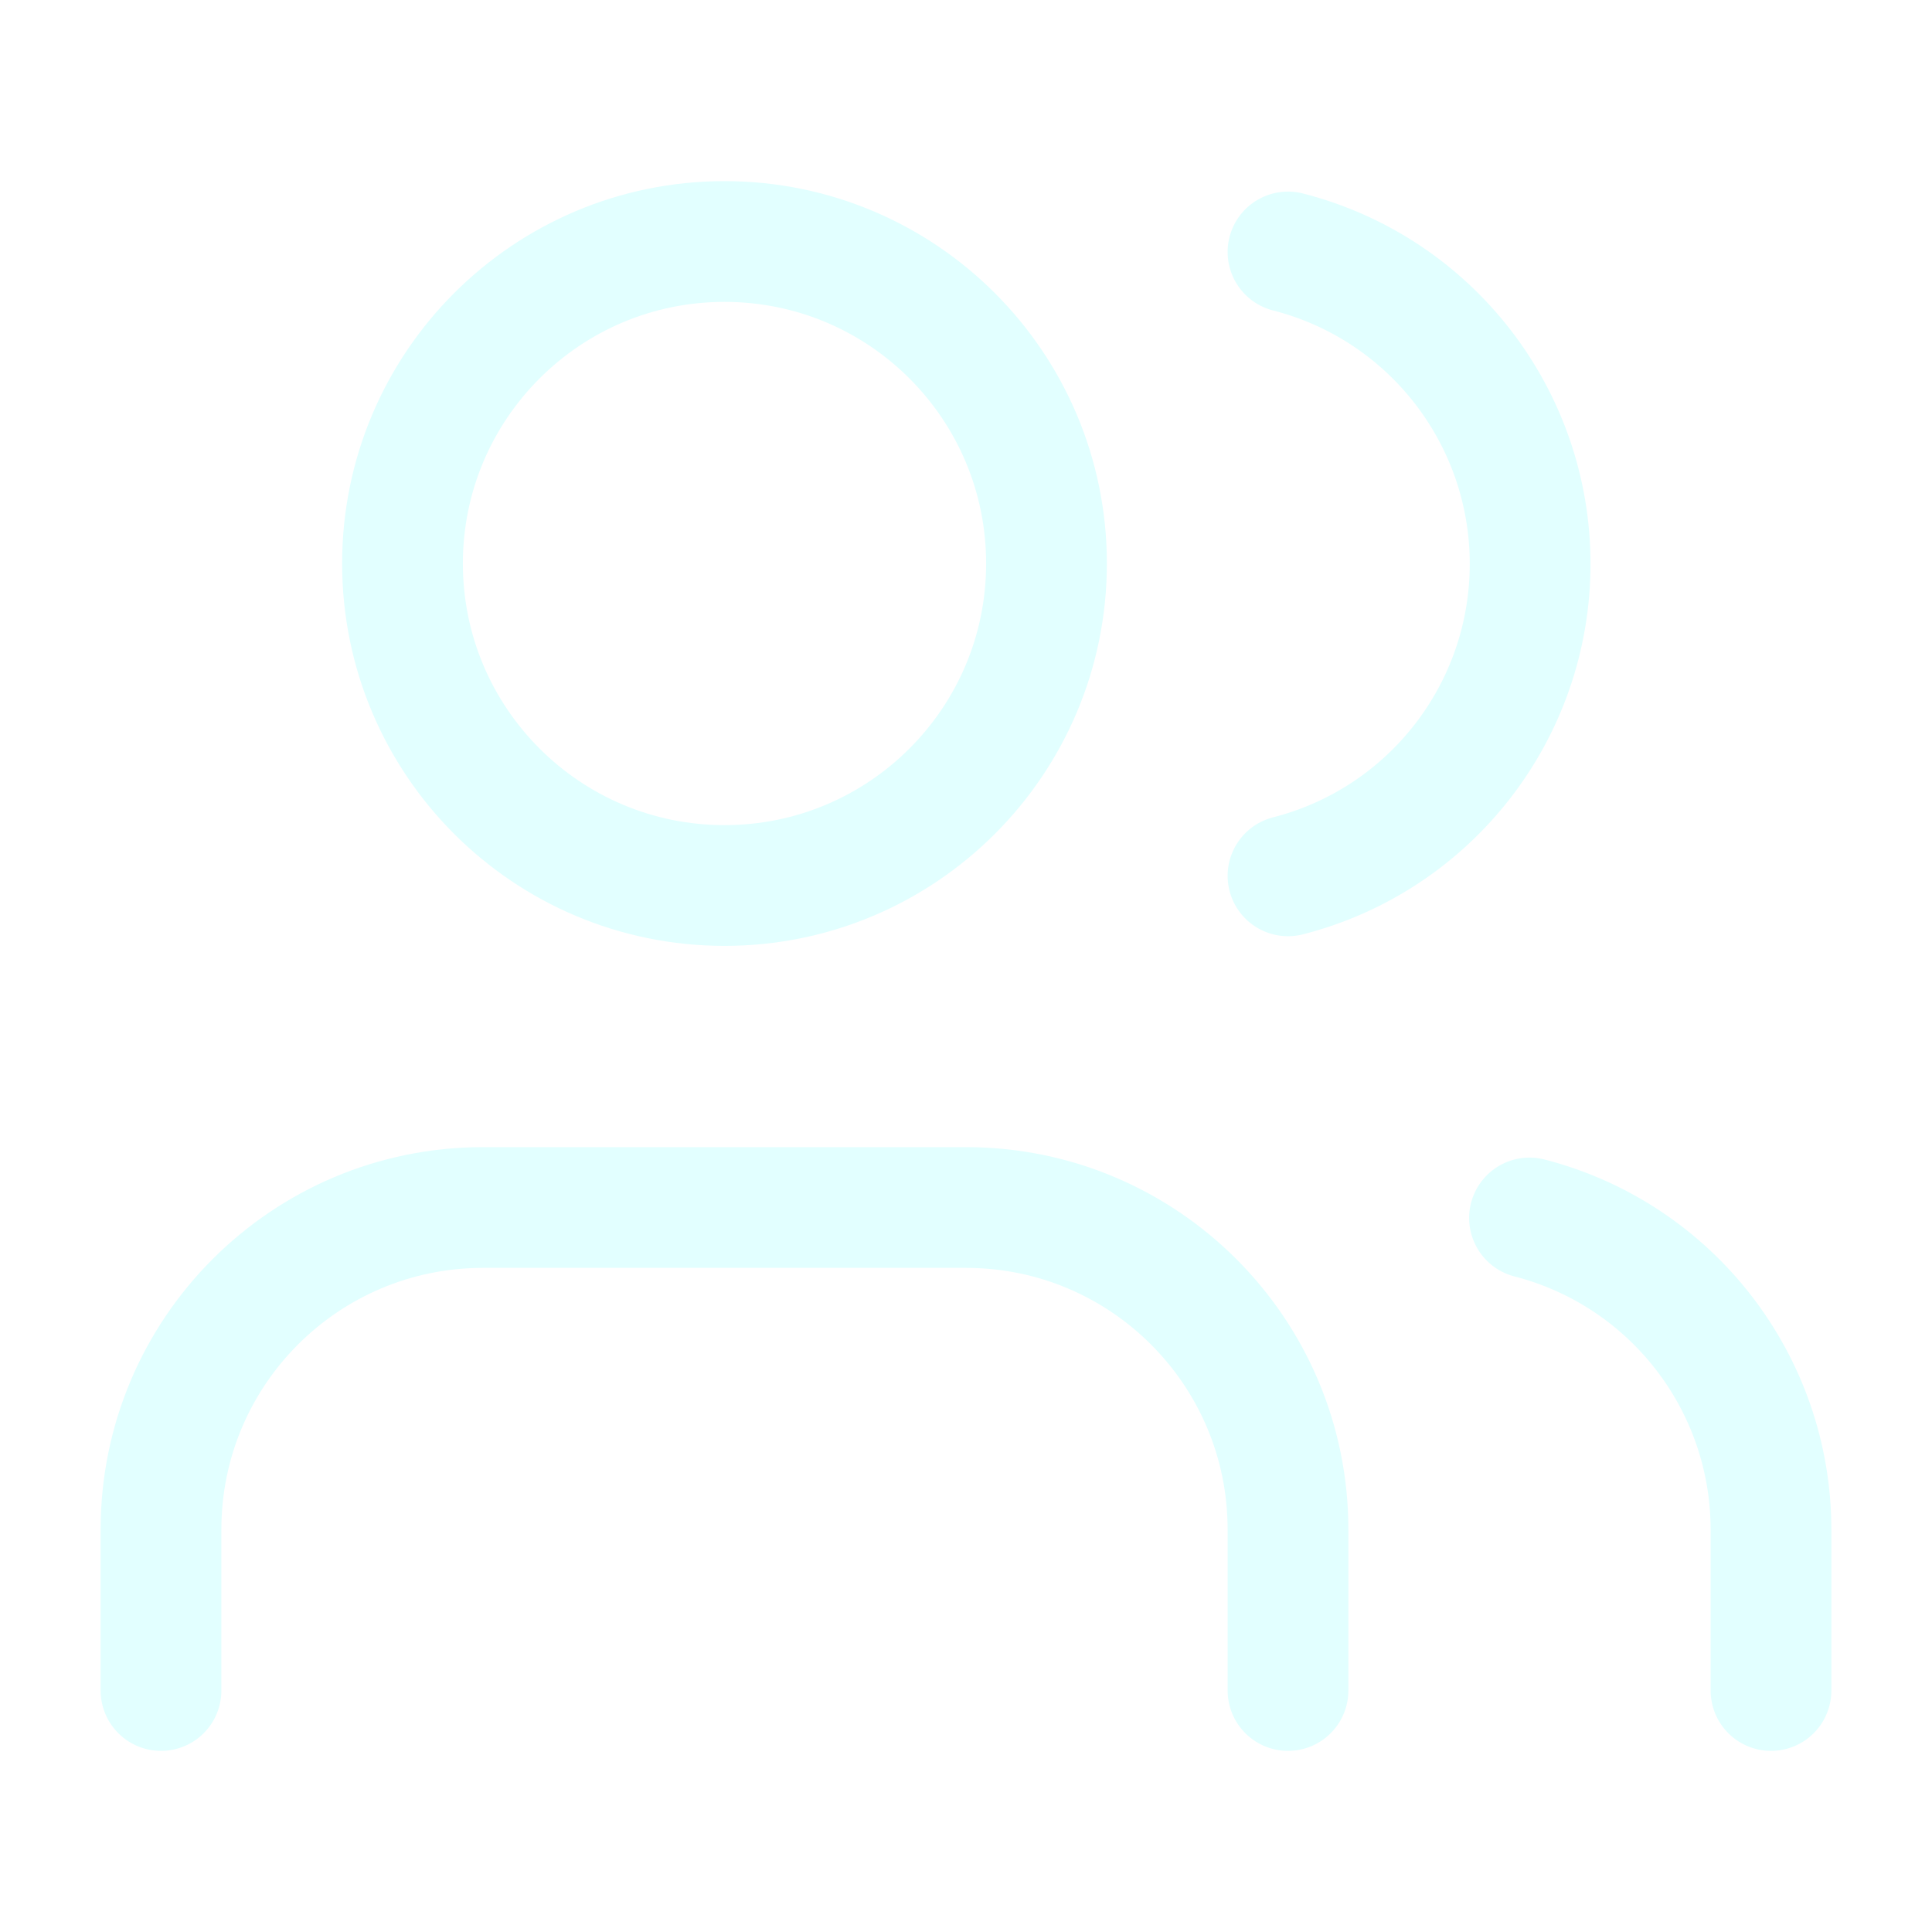
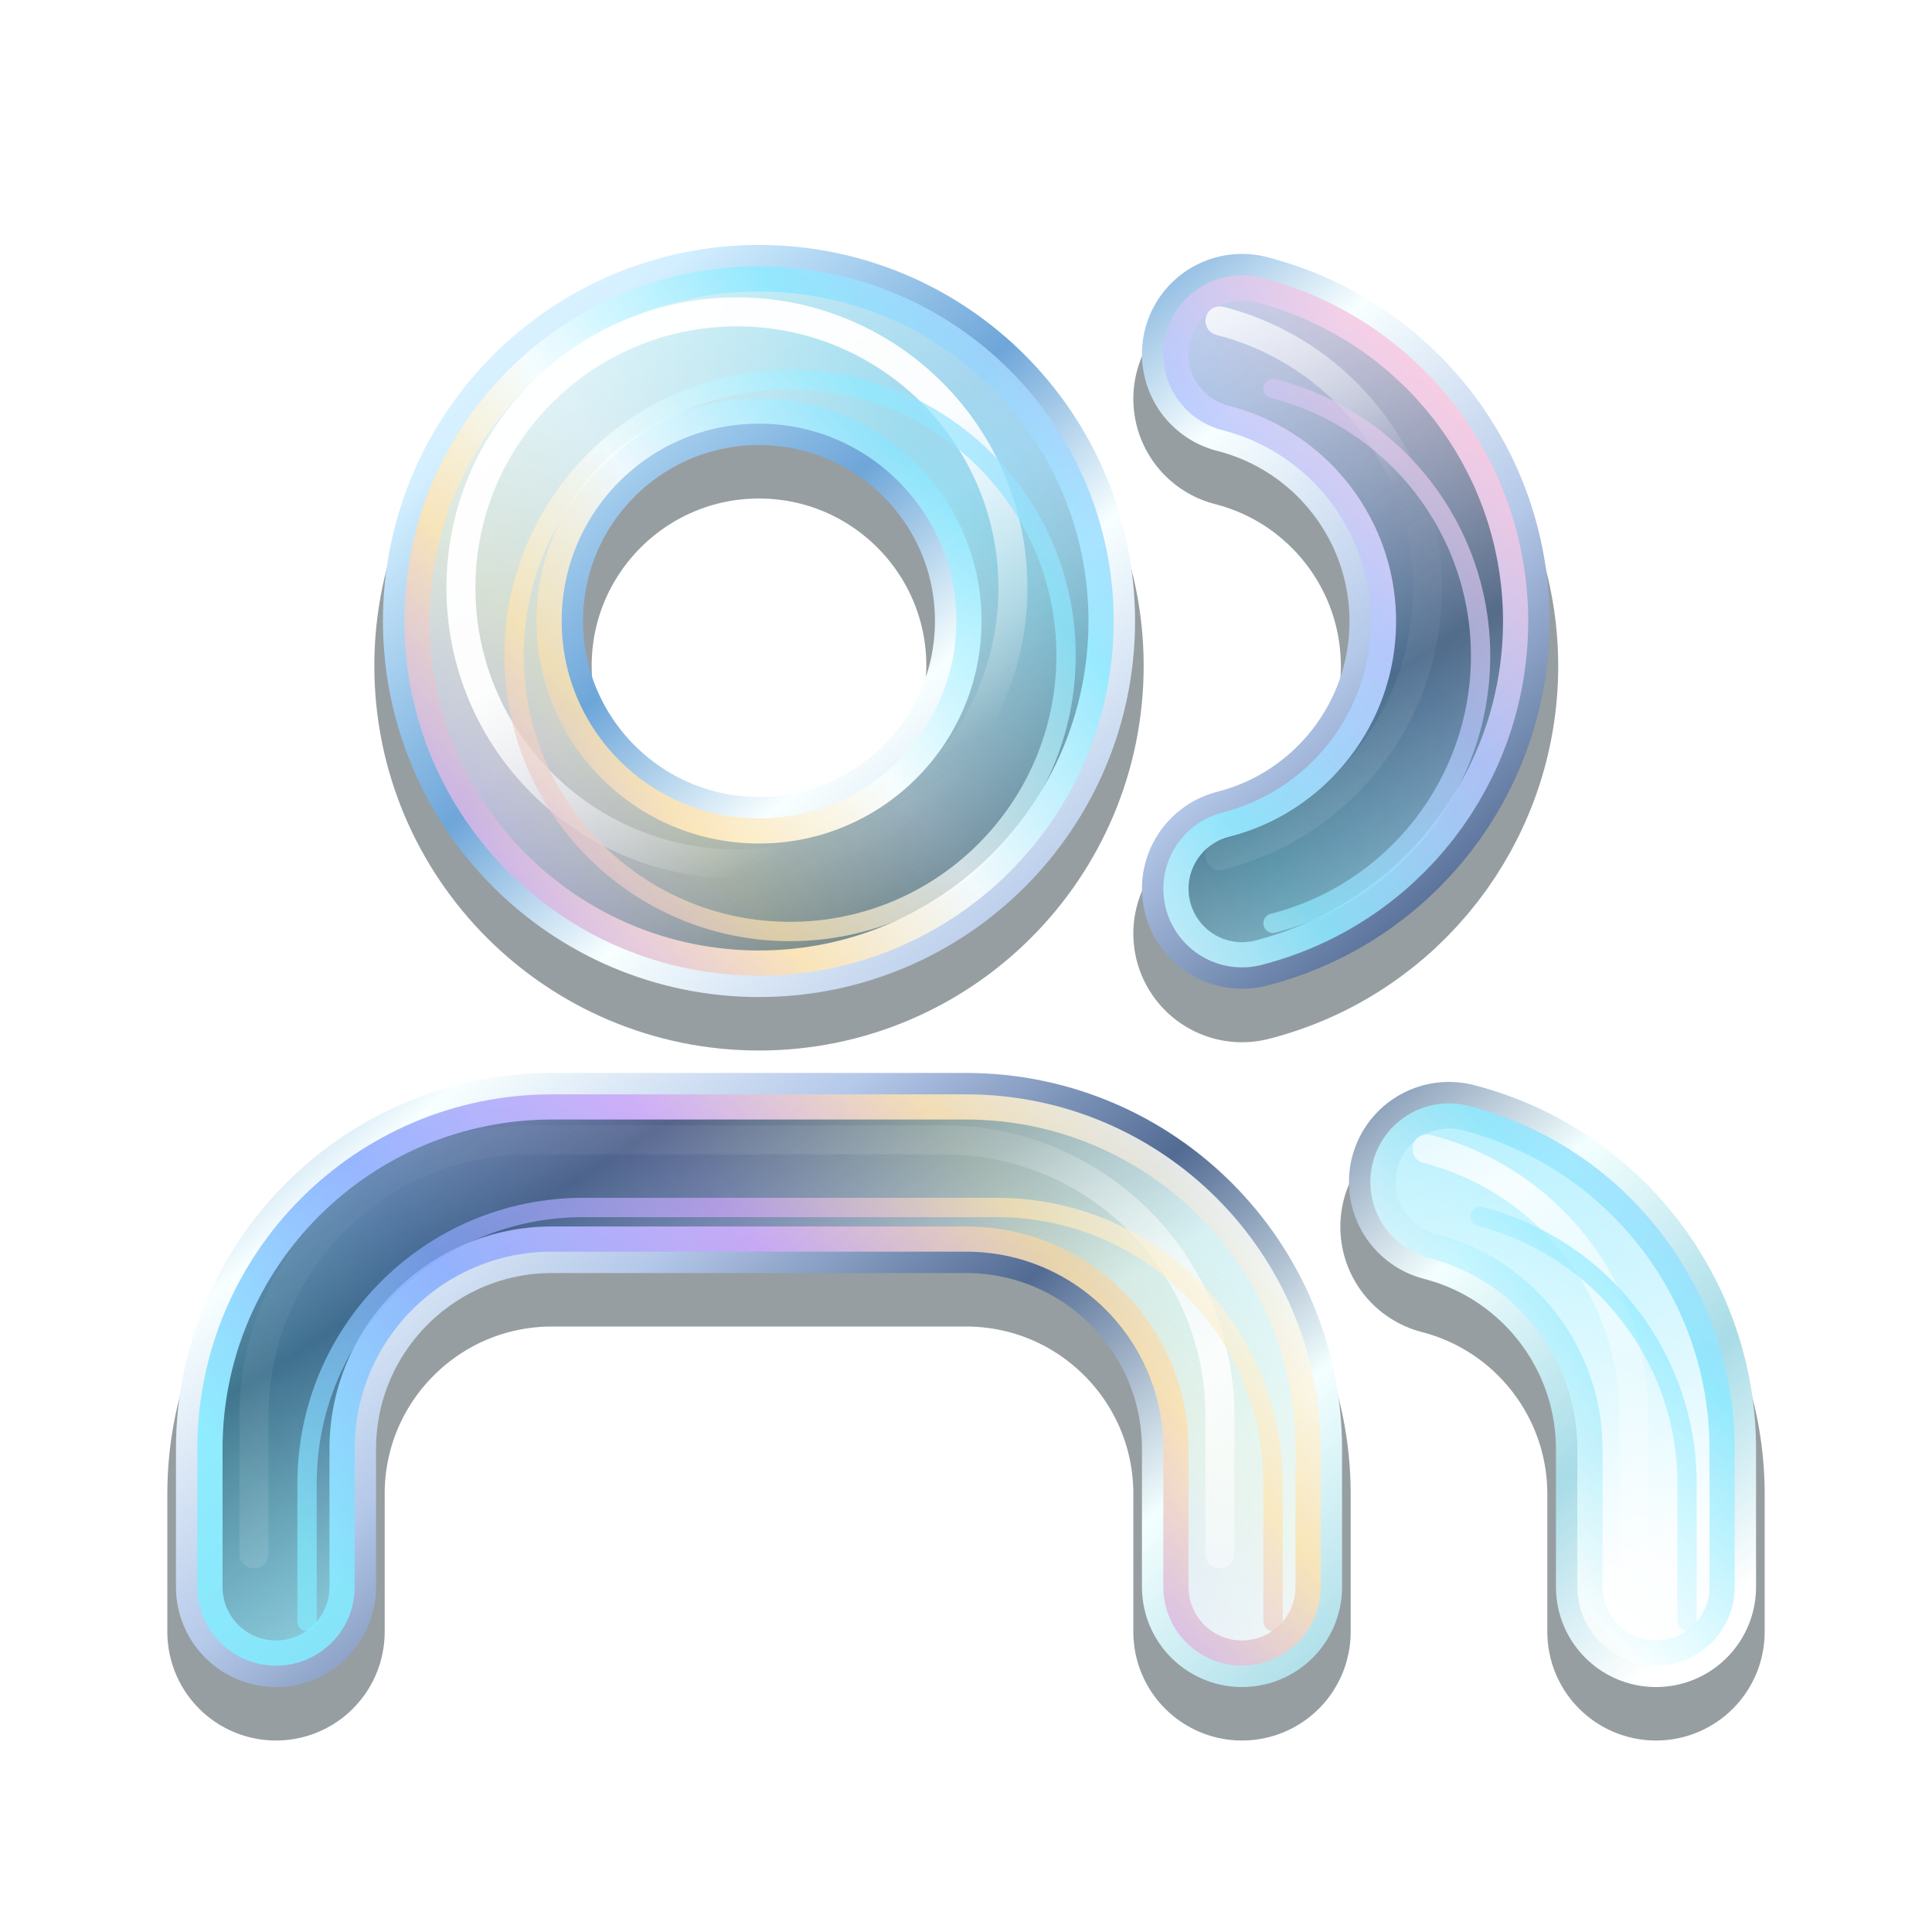
- <svg xmlns="http://www.w3.org/2000/svg" class="lucide lucide-users" width="24" height="24" viewBox="0 0 24 24" fill="none" stroke="#e2ffff" stroke-width="1.5" stroke-linecap="round" stroke-linejoin="round">
-   <path d="M16 21v-2a4 4 0 0 0-4-4H6a4 4 0 0 0-4 4v2" />
-   <circle cx="9" cy="7" r="4" />
-   <path d="M22 21v-2a4 4 0 0 0-3-3.87" />
-   <path d="M16 3.13a4 4 0 0 1 0 7.75" />
+ <svg xmlns="http://www.w3.org/2000/svg" xmlns:xlink="http://www.w3.org/1999/xlink" width="128" height="128" viewBox="-2 -2 28 28" fill="none" stroke-linecap="round" stroke-linejoin="round" data-material="liquid-prism">
+   <defs>
+     <g id="prism-shape">
+       <path d="M16 21v-2a4 4 0 0 0-4-4H6a4 4 0 0 0-4 4v2" />
+       <circle cx="9" cy="7" r="4" />
+       <path d="M22 21v-2a4 4 0 0 0-3-3.87" />
+       <path d="M16 3.13a4 4 0 0 1 0 7.75" />
+     </g>
+     <linearGradient id="prism-rim" x1="2" y1="1" x2="21" y2="23" gradientUnits="userSpaceOnUse">
+       <stop stop-color="#ffffff" />
+       <stop offset=".15" stop-color="#d3efff" />
+       <stop offset=".29" stop-color="#6ea6d9" />
+       <stop offset=".39" stop-color="#f8ffff" />
+       <stop offset=".52" stop-color="#b4c8e9" />
+       <stop offset=".65" stop-color="#526b93" />
+       <stop offset=".78" stop-color="#f3ffff" />
+       <stop offset=".9" stop-color="#a8dce7" />
+       <stop offset="1" stop-color="#ffffff" />
+     </linearGradient>
+     <linearGradient id="prism-spectrum" x1="2" y1="20" x2="22" y2="3" gradientUnits="userSpaceOnUse">
+       <stop stop-color="#83edff" />
+       <stop offset=".16" stop-color="#88aaff" />
+       <stop offset=".3" stop-color="#cca7f8" />
+       <stop offset=".42" stop-color="#ffe4b0" />
+       <stop offset=".52" stop-color="#f9ffff" />
+       <stop offset=".65" stop-color="#8eeaff" />
+       <stop offset=".78" stop-color="#b7c8ff" />
+       <stop offset=".9" stop-color="#ffc9de" />
+       <stop offset="1" stop-color="#fff2cb" />
+     </linearGradient>
+     <linearGradient id="prism-core" x1="5" y1="2" x2="18" y2="23" gradientUnits="userSpaceOnUse">
+       <stop stop-color="#efffff" stop-opacity=".9" />
+       <stop offset=".25" stop-color="#a8cddc" stop-opacity=".38" />
+       <stop offset=".48" stop-color="#163d55" stop-opacity=".66" />
+       <stop offset=".7" stop-color="#c7f5ff" stop-opacity=".58" />
+       <stop offset="1" stop-color="#ffffff" stop-opacity=".92" />
+     </linearGradient>
+     <linearGradient id="prism-glint" x1="4" y1="2" x2="16" y2="22" gradientUnits="userSpaceOnUse">
+       <stop stop-color="#ffffff" />
+       <stop offset=".27" stop-color="#ffffff" stop-opacity=".95" />
+       <stop offset=".45" stop-color="#ffffff" stop-opacity="0" />
+       <stop offset=".68" stop-color="#ffffff" stop-opacity=".12" />
+       <stop offset=".86" stop-color="#ffffff" stop-opacity=".85" />
+       <stop offset="1" stop-color="#ffffff" stop-opacity=".3" />
+     </linearGradient>
+   </defs>
+   <use xlink:href="#prism-shape" stroke="#061820" stroke-width="3.15" opacity=".42" transform="translate(0 .65)" />
+   <use xlink:href="#prism-shape" stroke="url(#prism-rim)" stroke-width="2.9" />
+   <use xlink:href="#prism-shape" stroke="url(#prism-spectrum)" stroke-width="2.28" opacity=".86" />
+   <use xlink:href="#prism-shape" stroke="url(#prism-core)" stroke-width="1.55" />
+   <use xlink:href="#prism-shape" stroke="url(#prism-glint)" stroke-width=".42" transform="translate(-.32 -.48)" />
+   <use xlink:href="#prism-shape" stroke="url(#prism-spectrum)" stroke-width=".28" opacity=".7" transform="translate(.45 .5)" />
</svg>
